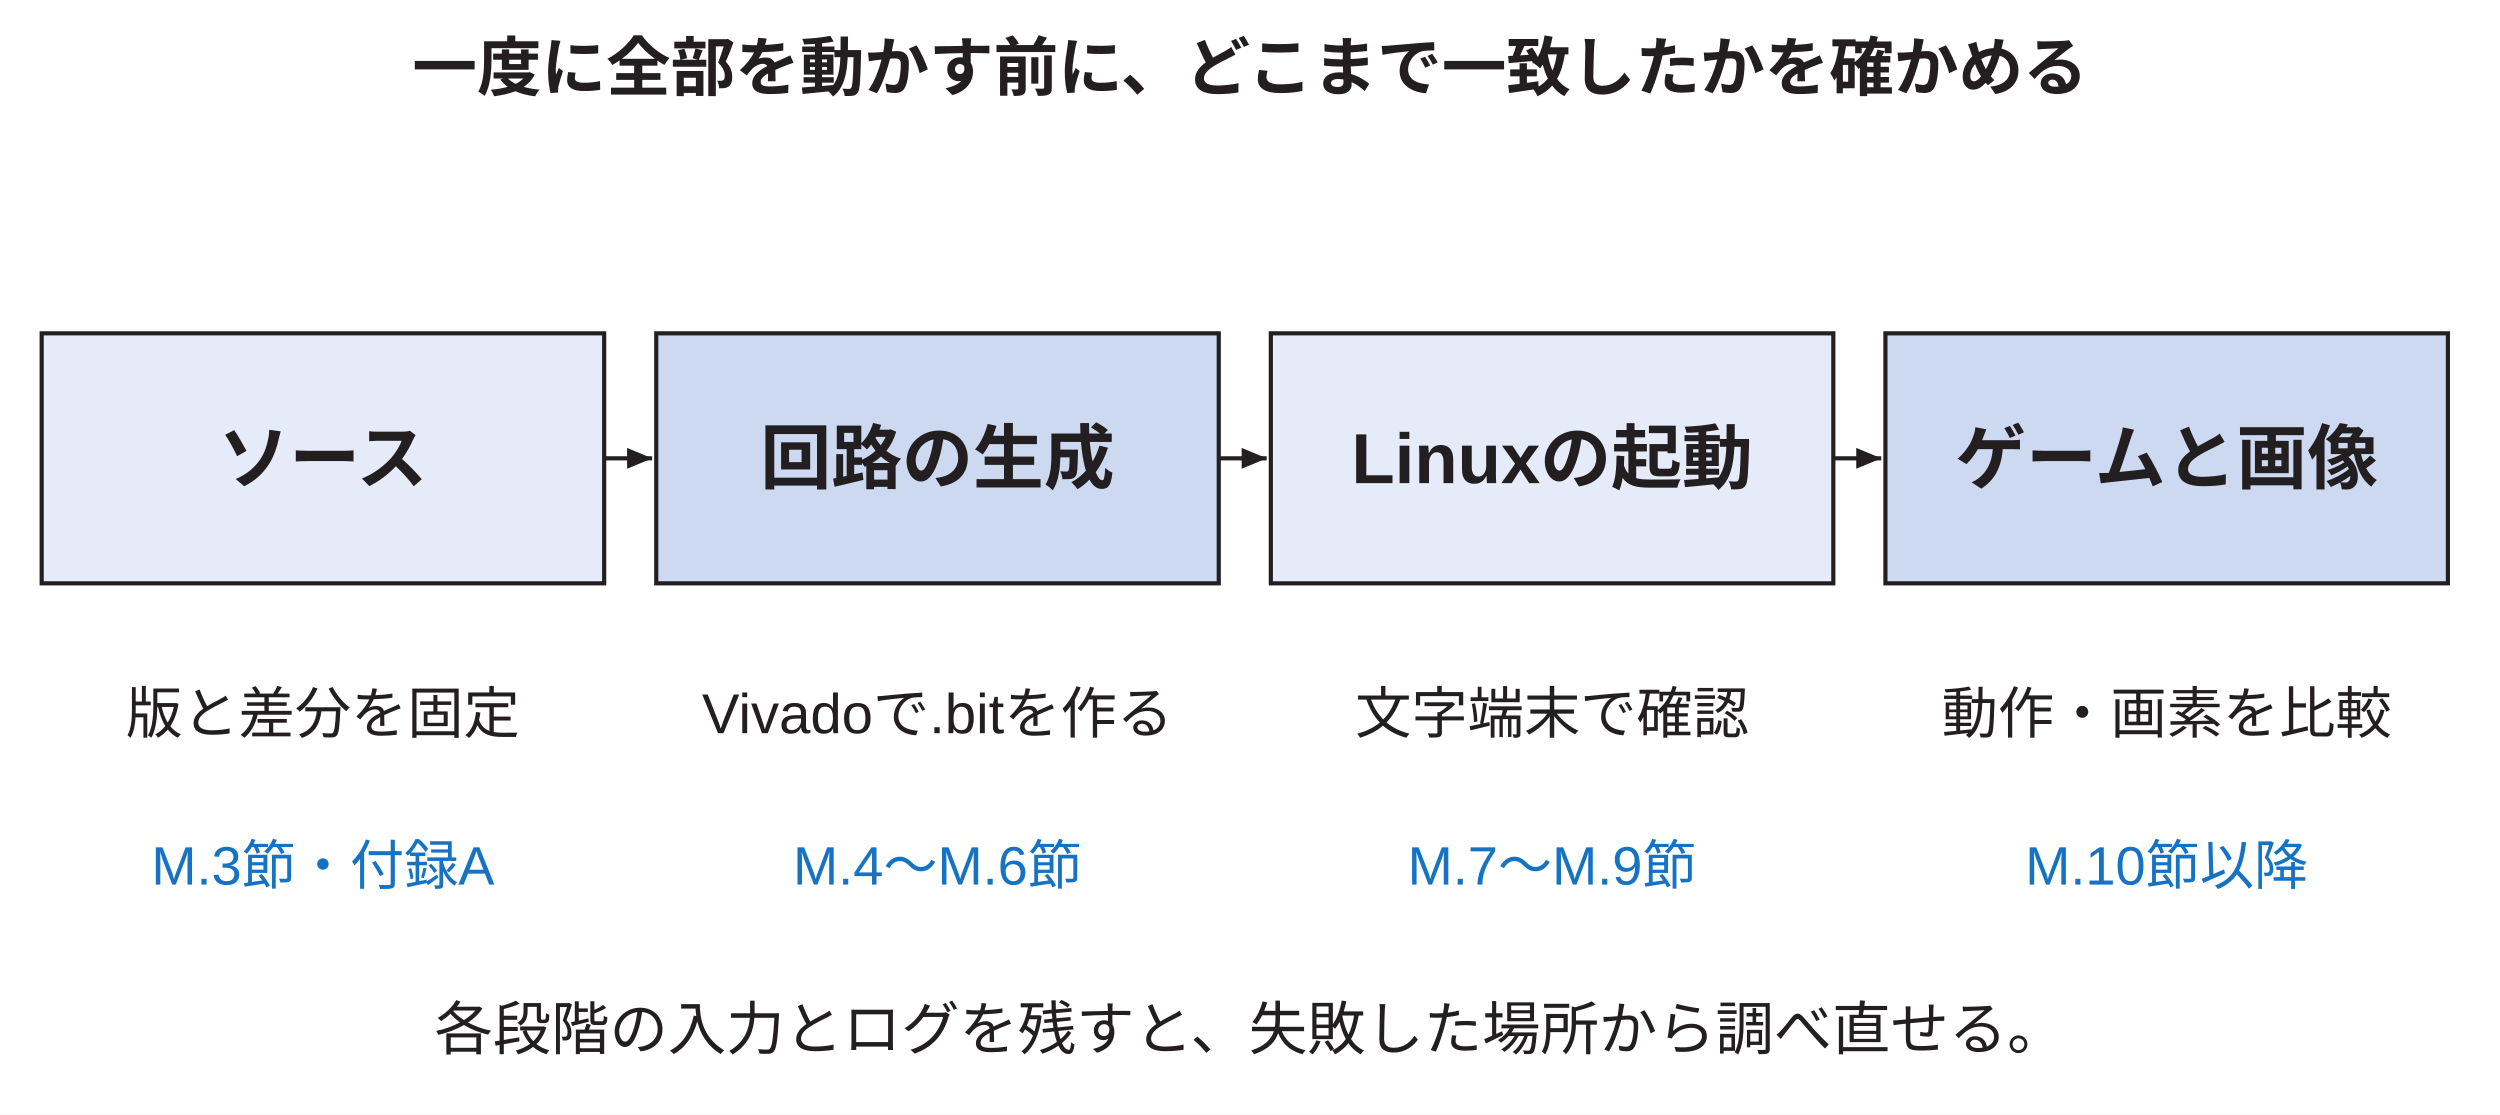
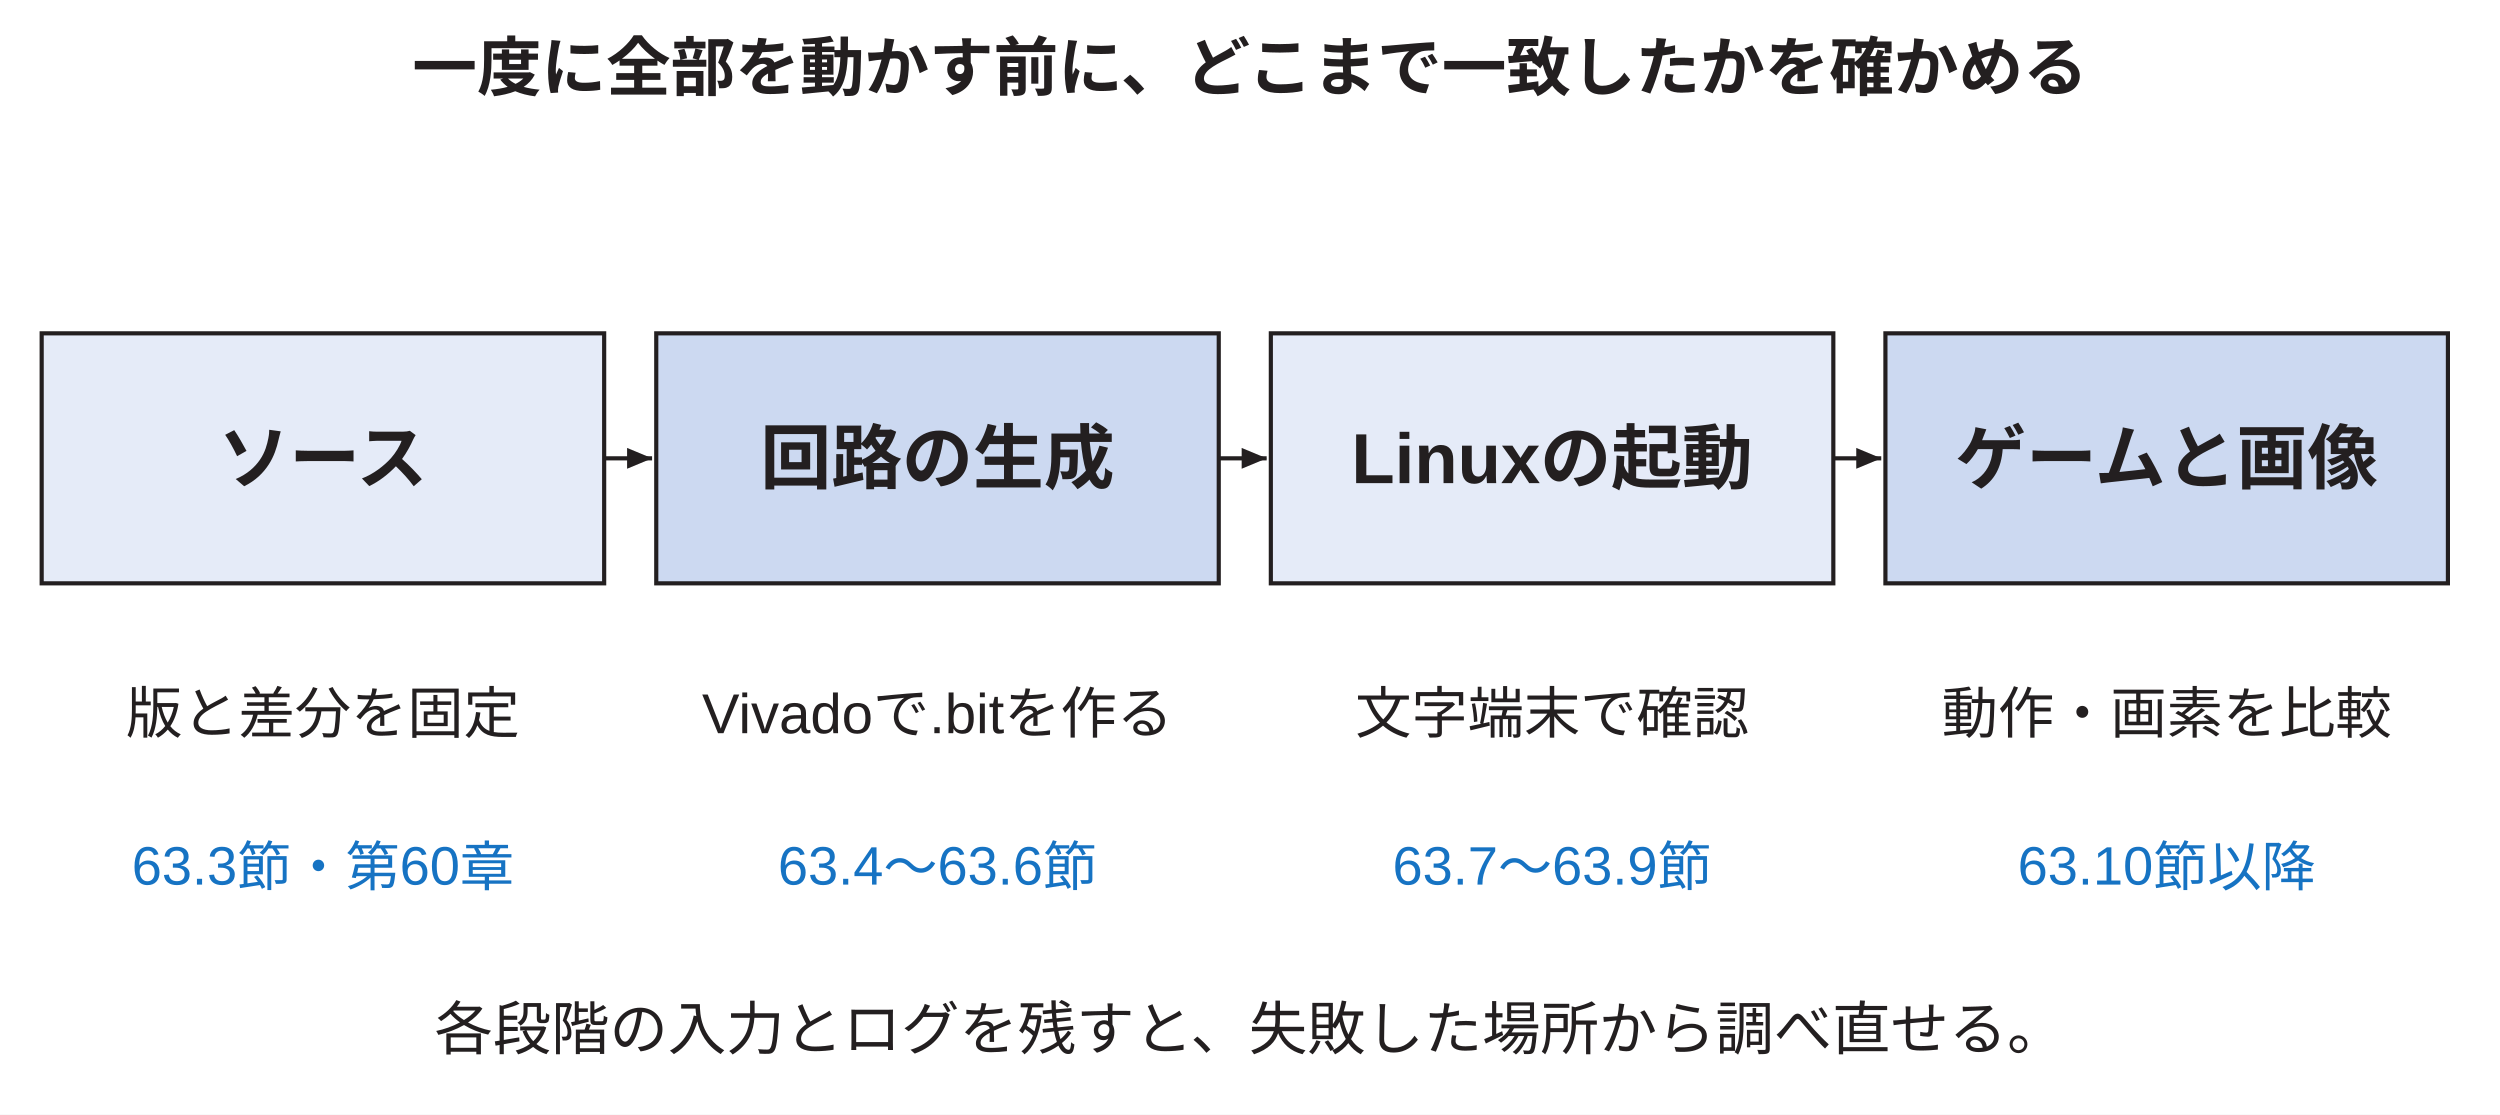
<svg xmlns="http://www.w3.org/2000/svg" width="1200" height="535" viewBox="0 0 1200 535">
  <rect width="100%" height="100%" fill="white" />
  <text x="600.0" y="43.35" text-anchor="middle" font-family="Arial,Noto Sans JP,Meiryo,sans-serif" font-size="31" font-weight="700" fill="#231F20">一度に全部を動かす前に、どこまで一致したかを確かめる</text>
  <rect x="20" y="160" width="270" height="120" fill="#E5EBF8" stroke="#231F20" stroke-width="2" />
  <text x="155.0" y="231.9" text-anchor="middle" font-family="Arial,Noto Sans JP,Meiryo,sans-serif" font-size="34" font-weight="700" fill="#231F20">ソース</text>
  <polyline points="290,220 313,220" fill="none" stroke="#231F20" stroke-width="2" />
  <polygon points="313,220 301.0,225.0 301.0,215.0" fill="#231F20" />
  <text x="155.0" y="351.95" text-anchor="middle" font-family="Arial,Noto Sans JP,Meiryo,sans-serif" font-size="27" font-weight="400" fill="#231F20">版と差分を固定</text>
-   <text x="155.0" y="424.6" text-anchor="middle" font-family="Arial,Noto Sans JP,Meiryo,sans-serif" font-size="26" font-weight="400" fill="#1673C3">M.3節・付録A</text>
+   <text x="155.0" y="424.6" text-anchor="middle" font-family="Arial,Noto Sans JP,Meiryo,sans-serif" font-size="26" font-weight="400" fill="#1673C3">63.3節・第60章</text>
  <rect x="315" y="160" width="270" height="120" fill="#CCD9F1" stroke="#231F20" stroke-width="2" />
  <text x="450.0" y="231.9" text-anchor="middle" font-family="Arial,Noto Sans JP,Meiryo,sans-serif" font-size="34" font-weight="700" fill="#231F20">回路の生成</text>
  <polyline points="585,220 608,220" fill="none" stroke="#231F20" stroke-width="2" />
  <polygon points="608,220 596.0,225.0 596.0,215.0" fill="#231F20" />
  <text x="450.0" y="351.95" text-anchor="middle" font-family="Arial,Noto Sans JP,Meiryo,sans-serif" font-size="27" font-weight="400" fill="#231F20">Vivadoで.bitを作る</text>
-   <text x="450.0" y="424.6" text-anchor="middle" font-family="Arial,Noto Sans JP,Meiryo,sans-serif" font-size="26" font-weight="400" fill="#1673C3">M.4〜M.6節</text>
+   <text x="450.0" y="424.6" text-anchor="middle" font-family="Arial,Noto Sans JP,Meiryo,sans-serif" font-size="26" font-weight="400" fill="#1673C3">63.4〜63.6節</text>
  <rect x="610" y="160" width="270" height="120" fill="#E5EBF8" stroke="#231F20" stroke-width="2" />
  <text x="745.0" y="231.9" text-anchor="middle" font-family="Arial,Noto Sans JP,Meiryo,sans-serif" font-size="34" font-weight="700" fill="#231F20">Linuxの起動</text>
  <polyline points="880,220 903,220" fill="none" stroke="#231F20" stroke-width="2" />
  <polygon points="903,220 891.0,225.0 891.0,215.0" fill="#231F20" />
  <text x="745.0" y="351.95" text-anchor="middle" font-family="Arial,Noto Sans JP,Meiryo,sans-serif" font-size="27" font-weight="400" fill="#231F20">文字端末で確認</text>
-   <text x="745.0" y="424.6" text-anchor="middle" font-family="Arial,Noto Sans JP,Meiryo,sans-serif" font-size="26" font-weight="400" fill="#1673C3">M.7〜M.9節</text>
+   <text x="745.0" y="424.6" text-anchor="middle" font-family="Arial,Noto Sans JP,Meiryo,sans-serif" font-size="26" font-weight="400" fill="#1673C3">63.7〜63.9節</text>
  <rect x="905" y="160" width="270" height="120" fill="#CCD9F1" stroke="#231F20" stroke-width="2" />
  <text x="1040.0" y="231.9" text-anchor="middle" font-family="Arial,Noto Sans JP,Meiryo,sans-serif" font-size="34" font-weight="700" fill="#231F20">ゲームと画像</text>
  <text x="1040.0" y="351.95" text-anchor="middle" font-family="Arial,Noto Sans JP,Meiryo,sans-serif" font-size="27" font-weight="400" fill="#231F20">動作・画素を比較</text>
-   <text x="1040.0" y="424.6" text-anchor="middle" font-family="Arial,Noto Sans JP,Meiryo,sans-serif" font-size="26" font-weight="400" fill="#1673C3">M.10節以降</text>
+   <text x="1040.0" y="424.6" text-anchor="middle" font-family="Arial,Noto Sans JP,Meiryo,sans-serif" font-size="26" font-weight="400" fill="#1673C3">63.10節以降</text>
  <text x="600.0" y="503.8" text-anchor="middle" font-family="Arial,Noto Sans JP,Meiryo,sans-serif" font-size="28" font-weight="400" fill="#231F20">各段階の入力とログを残すと、失敗した場所から調べ直せる。</text>
</svg>
